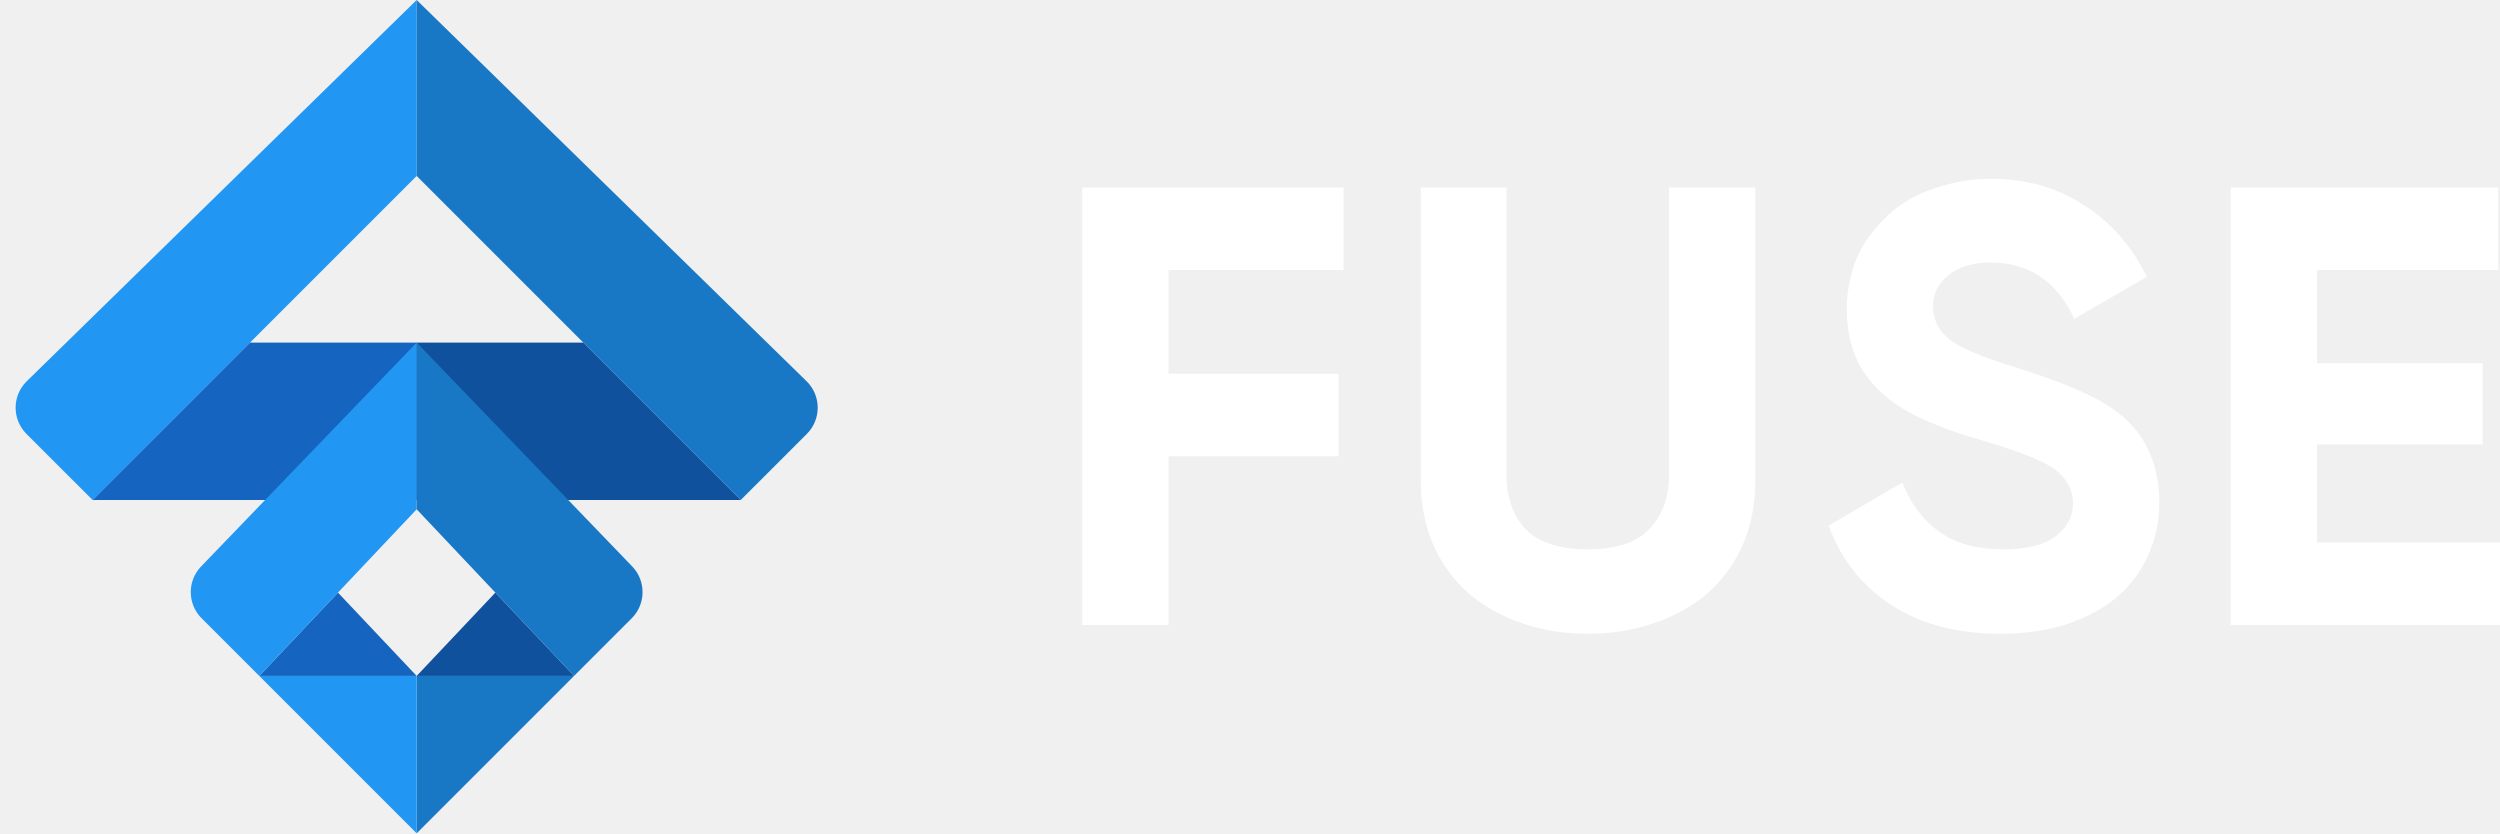
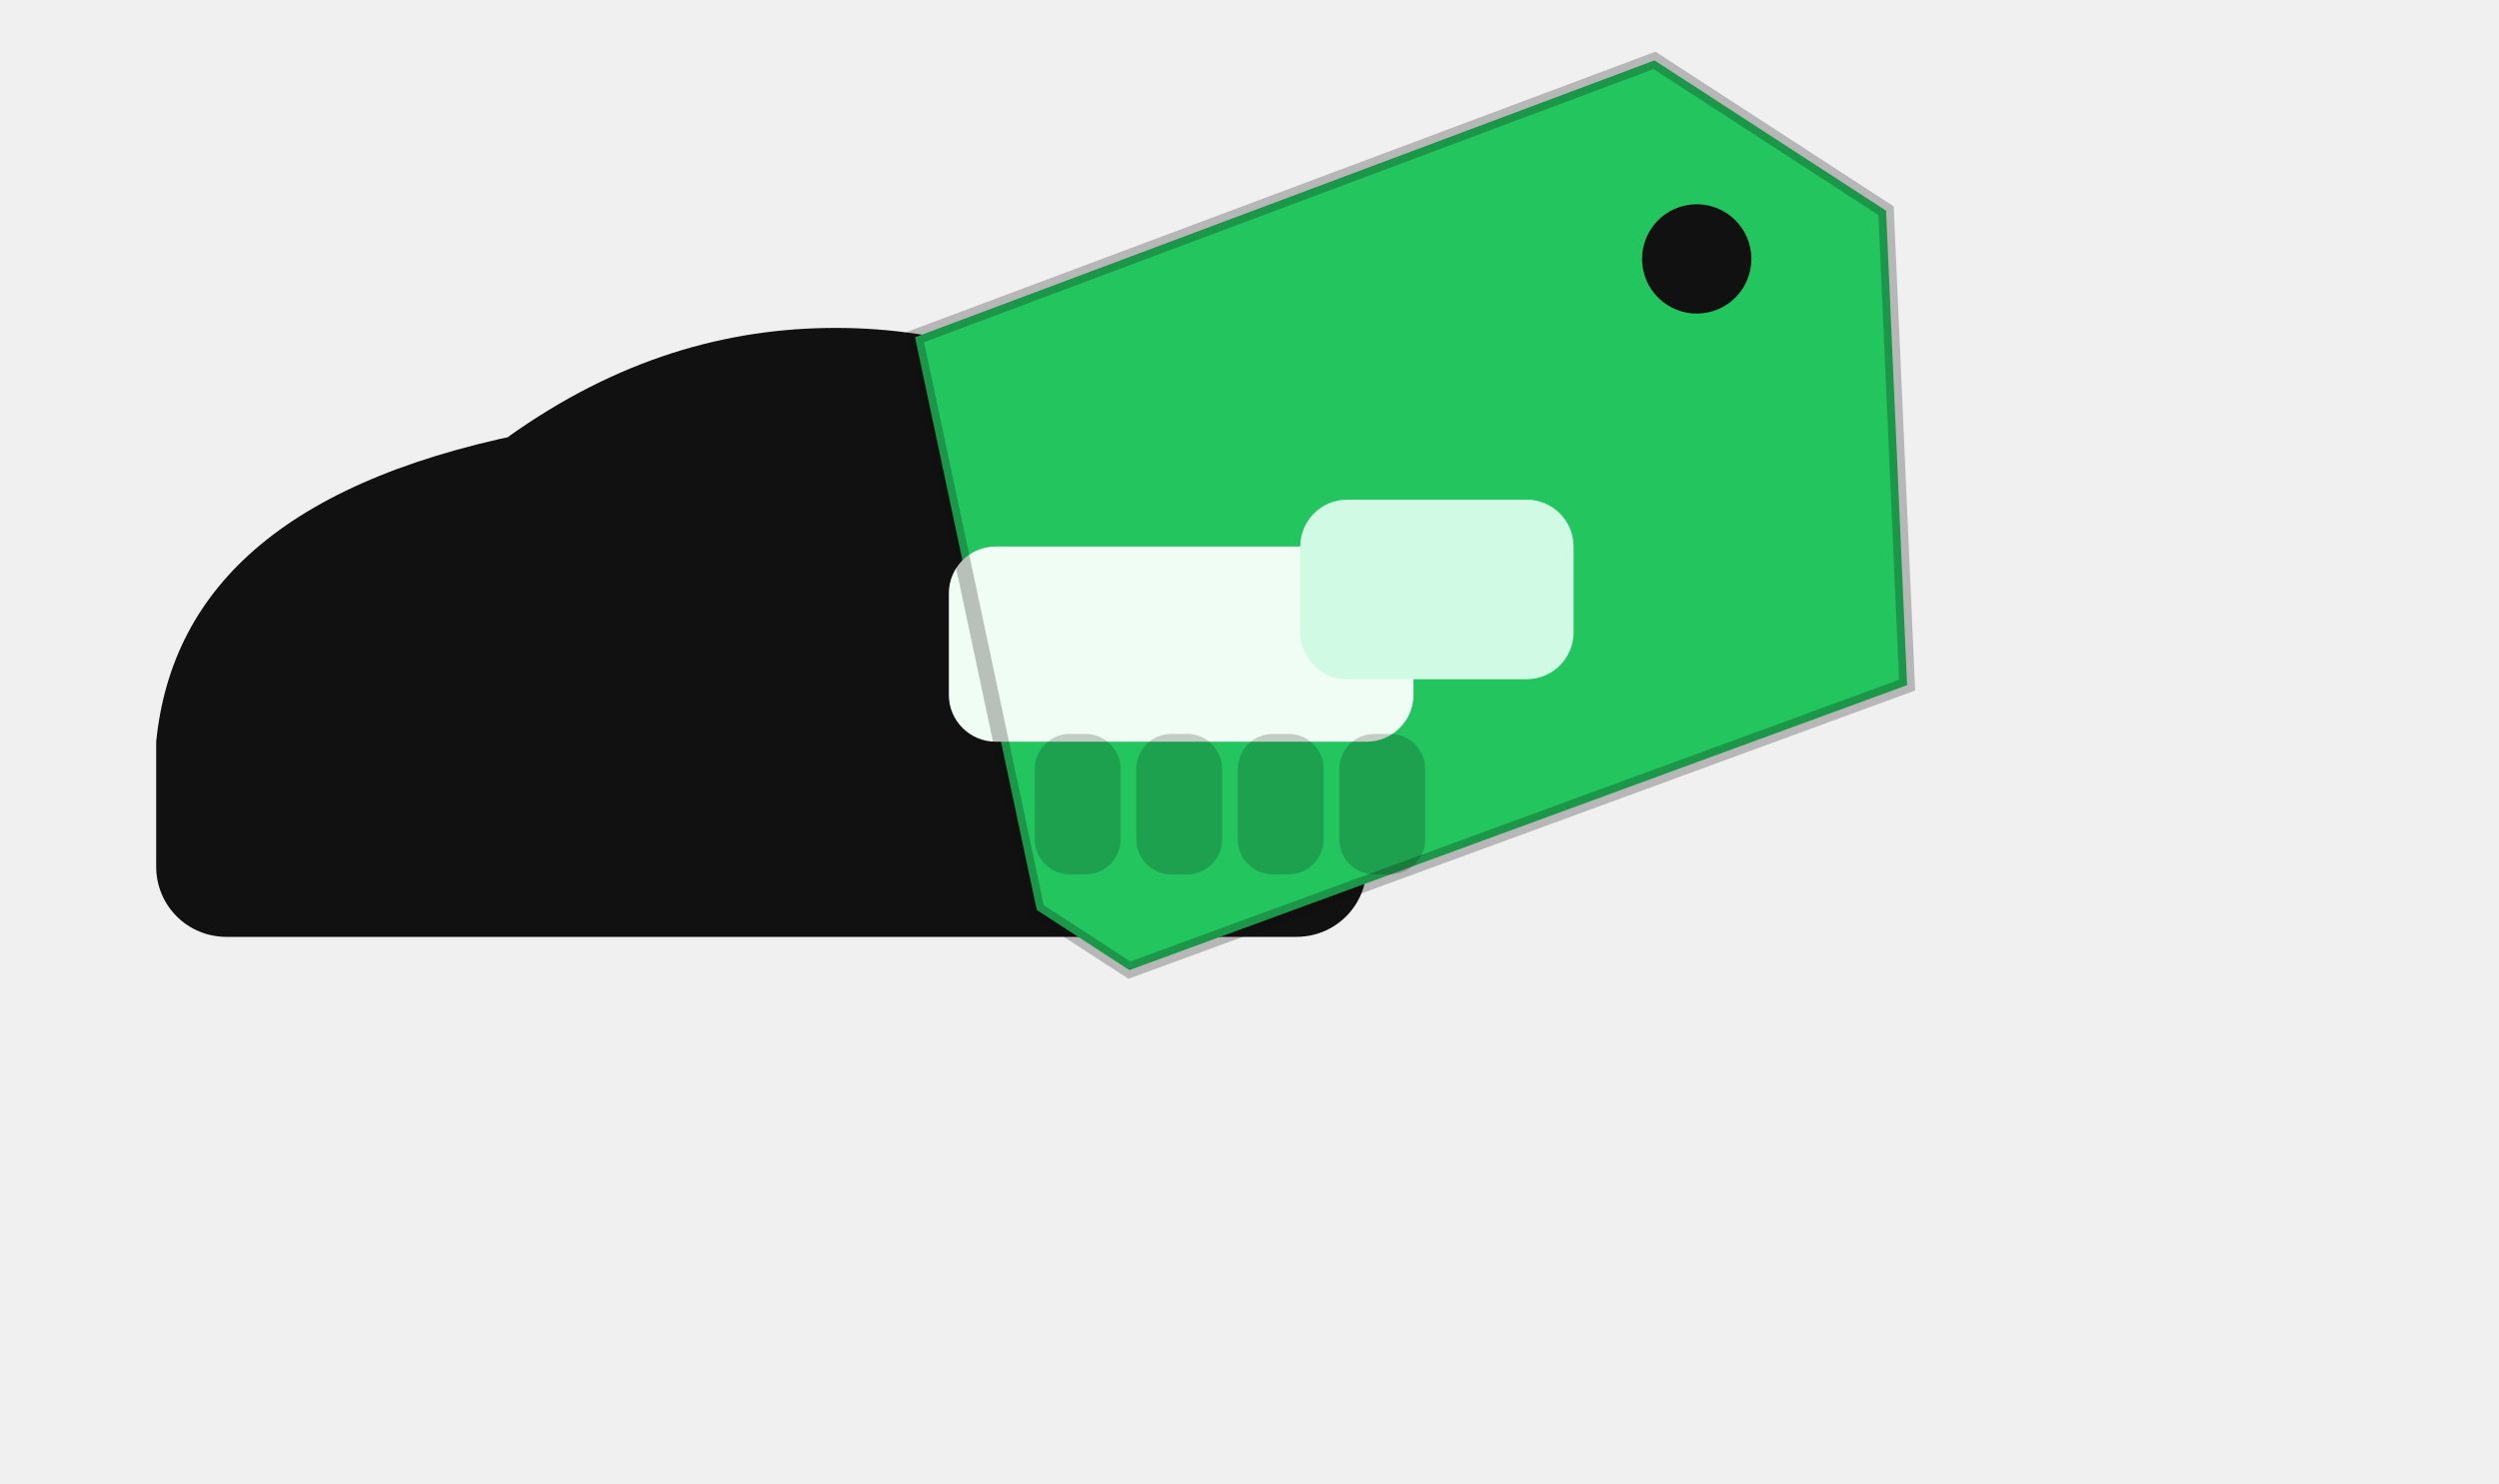
- <svg xmlns="http://www.w3.org/2000/svg" width="96" height="32" viewBox="0 0 96 32" fill="none">
-   <g clip-path="url(#clip0)">
-     <path d="M51.592 10.368H44.872V14.352H51.4V17.52H44.872V24H41.56V7.2H51.592V10.368ZM60.969 24.336C60.073 24.336 59.225 24.2 58.425 23.928C57.641 23.656 56.961 23.272 56.385 22.776C55.809 22.264 55.361 21.648 55.041 20.928C54.721 20.192 54.561 19.384 54.561 18.504V7.2H57.849V18.24C57.849 19.104 58.097 19.8 58.593 20.328C59.105 20.84 59.897 21.096 60.969 21.096C62.041 21.096 62.825 20.84 63.321 20.328C63.833 19.8 64.089 19.104 64.089 18.24V7.2H67.401V18.504C67.401 19.384 67.241 20.192 66.921 20.928C66.601 21.648 66.153 22.264 65.577 22.776C65.001 23.272 64.313 23.656 63.513 23.928C62.729 24.2 61.881 24.336 60.969 24.336ZM76.821 24.336C75.157 24.336 73.757 23.968 72.621 23.232C71.485 22.48 70.685 21.464 70.221 20.184L73.053 18.528C73.357 19.328 73.829 19.96 74.469 20.424C75.109 20.872 75.925 21.096 76.917 21.096C77.829 21.096 78.501 20.928 78.933 20.592C79.381 20.256 79.605 19.832 79.605 19.32C79.605 18.872 79.413 18.472 79.029 18.12C78.645 17.768 77.629 17.352 75.981 16.872C74.829 16.536 73.901 16.168 73.197 15.768C72.493 15.368 71.933 14.848 71.517 14.208C71.117 13.568 70.917 12.784 70.917 11.856C70.917 11.296 71.013 10.728 71.205 10.152C71.413 9.56 71.781 8.992 72.309 8.448C72.837 7.904 73.477 7.504 74.229 7.248C74.981 6.992 75.717 6.864 76.437 6.864C77.797 6.864 78.989 7.2 80.013 7.872C81.053 8.528 81.861 9.448 82.437 10.632L79.653 12.24C78.981 10.8 77.909 10.08 76.437 10.08C75.765 10.08 75.229 10.24 74.829 10.56C74.429 10.88 74.229 11.28 74.229 11.76C74.229 12.272 74.437 12.696 74.853 13.032C75.285 13.368 76.141 13.728 77.421 14.112C78.989 14.608 80.125 15.072 80.829 15.504C81.549 15.936 82.077 16.472 82.413 17.112C82.749 17.752 82.917 18.472 82.917 19.272C82.917 20.04 82.765 20.744 82.461 21.384C82.173 22.008 81.757 22.544 81.213 22.992C80.669 23.424 80.021 23.76 79.269 24C78.517 24.224 77.701 24.336 76.821 24.336ZM88.972 20.832H96.052V24H85.66V7.2H95.932V10.368H88.972V13.944H95.332V17.064H88.972V20.832Z" fill="white" />
-     <path d="M16 6.756V0L1.028 14.639C0.462 15.192 0.457 16.102 1.017 16.662L3.556 19.2" fill="#2196F3" />
-     <path d="M16 6.756V0L30.972 14.639C31.538 15.192 31.543 16.102 30.983 16.662L28.444 19.2" fill="#1878C6" />
-     <path d="M3.556 19.2L9.6 13.156H16V19.2" fill="#1565C0" />
-     <path d="M28.444 19.2L22.4 13.156H16V19.2" fill="#10519D" />
-     <path d="M16 25.956H9.956L12.978 22.756L16 25.956Z" fill="#1565C0" />
-     <path d="M16 32L22.044 25.956L16 25.956V32Z" fill="#1878C6" />
-     <path d="M16 32L9.956 25.956H16V32Z" fill="#2196F3" />
-     <path d="M16 25.956H22.044L19.022 22.756L16 25.956Z" fill="#10519D" />
-     <path d="M7.724 21.75C7.186 22.308 7.194 23.194 7.742 23.742L9.956 25.956L16 19.556V13.156" fill="#2196F3" />
-     <path d="M24.276 21.75C24.814 22.308 24.806 23.194 24.258 23.742L22.044 25.956L16 19.556V13.156" fill="#1878C6" />
+ <svg xmlns="http://www.w3.org/2000/svg" width="640" height="380" viewBox="0 0 640 380" fill="none" role="img" aria-label="Direkt Satış logo icon">
+   <defs>
+     <style>
+       .car { fill: #111111; }
+       .accent { fill: #22C55E; }
+     </style>
+   </defs>
+   <g class="car" transform="translate(20,60)">
+     <path d="M20,130 C24,90 54,62 120,50 L230,50 C296,62 326,90 330,130 L330,162 C330,172 322,180 312,180 H38 C28,180 20,172 20,162 Z" />
+     <rect x="60" y="128" width="52" height="24" rx="8" ry="8" />
+     <rect x="140" y="136" width="120" height="10" rx="5" />
+     <path d="M110,52 C138,32 166,24 194,24 C222,24 250,32 278,52 L222,52 L182,52 Z" />
  </g>
-   <defs>
-     <clipPath id="clip0">
-       <rect width="96" height="32" fill="white" />
-     </clipPath>
-   </defs>
+   <g transform="translate(210,20) rotate(-12)">
+     <path class="accent" d="M10,70 L210,40 L260,90 L240,210 L30,240 L10,220 Z" />
+     <circle cx="210" cy="92" r="14" fill="#111111" />
+     <g transform="rotate(12) translate(45,120)">
+       <path d="M0,0 h95 a12,12 0 0 1 12,12 v26 a12,12 0 0 1 -12,12 H0 a12,12 0 0 1 -12,-12 V12 A12,12 0 0 1 0,0 Z" fill="#F0FDF4" />
+       <path d="M90,-12 h46 a12,12 0 0 1 12,12 v22 a12,12 0 0 1 -12,12 h-46 a12,12 0 0 1 -12,-12 v-22 a12,12 0 0 1 12,-12 Z" fill="#D1FAE5" />
+       <rect x="10" y="48" width="22" height="36" rx="9" fill="#111111" opacity="0.2" />
+       <rect x="36" y="48" width="22" height="36" rx="9" fill="#111111" opacity="0.2" />
+       <rect x="62" y="48" width="22" height="36" rx="9" fill="#111111" opacity="0.2" />
+       <rect x="88" y="48" width="22" height="36" rx="9" fill="#111111" opacity="0.2" />
+     </g>
+     <path d="M10,70 L210,40 L260,90 L240,210 L30,240 L10,220 Z" fill="none" stroke="#0A0A0A" stroke-width="4" opacity="0.25" />
+   </g>
</svg>
